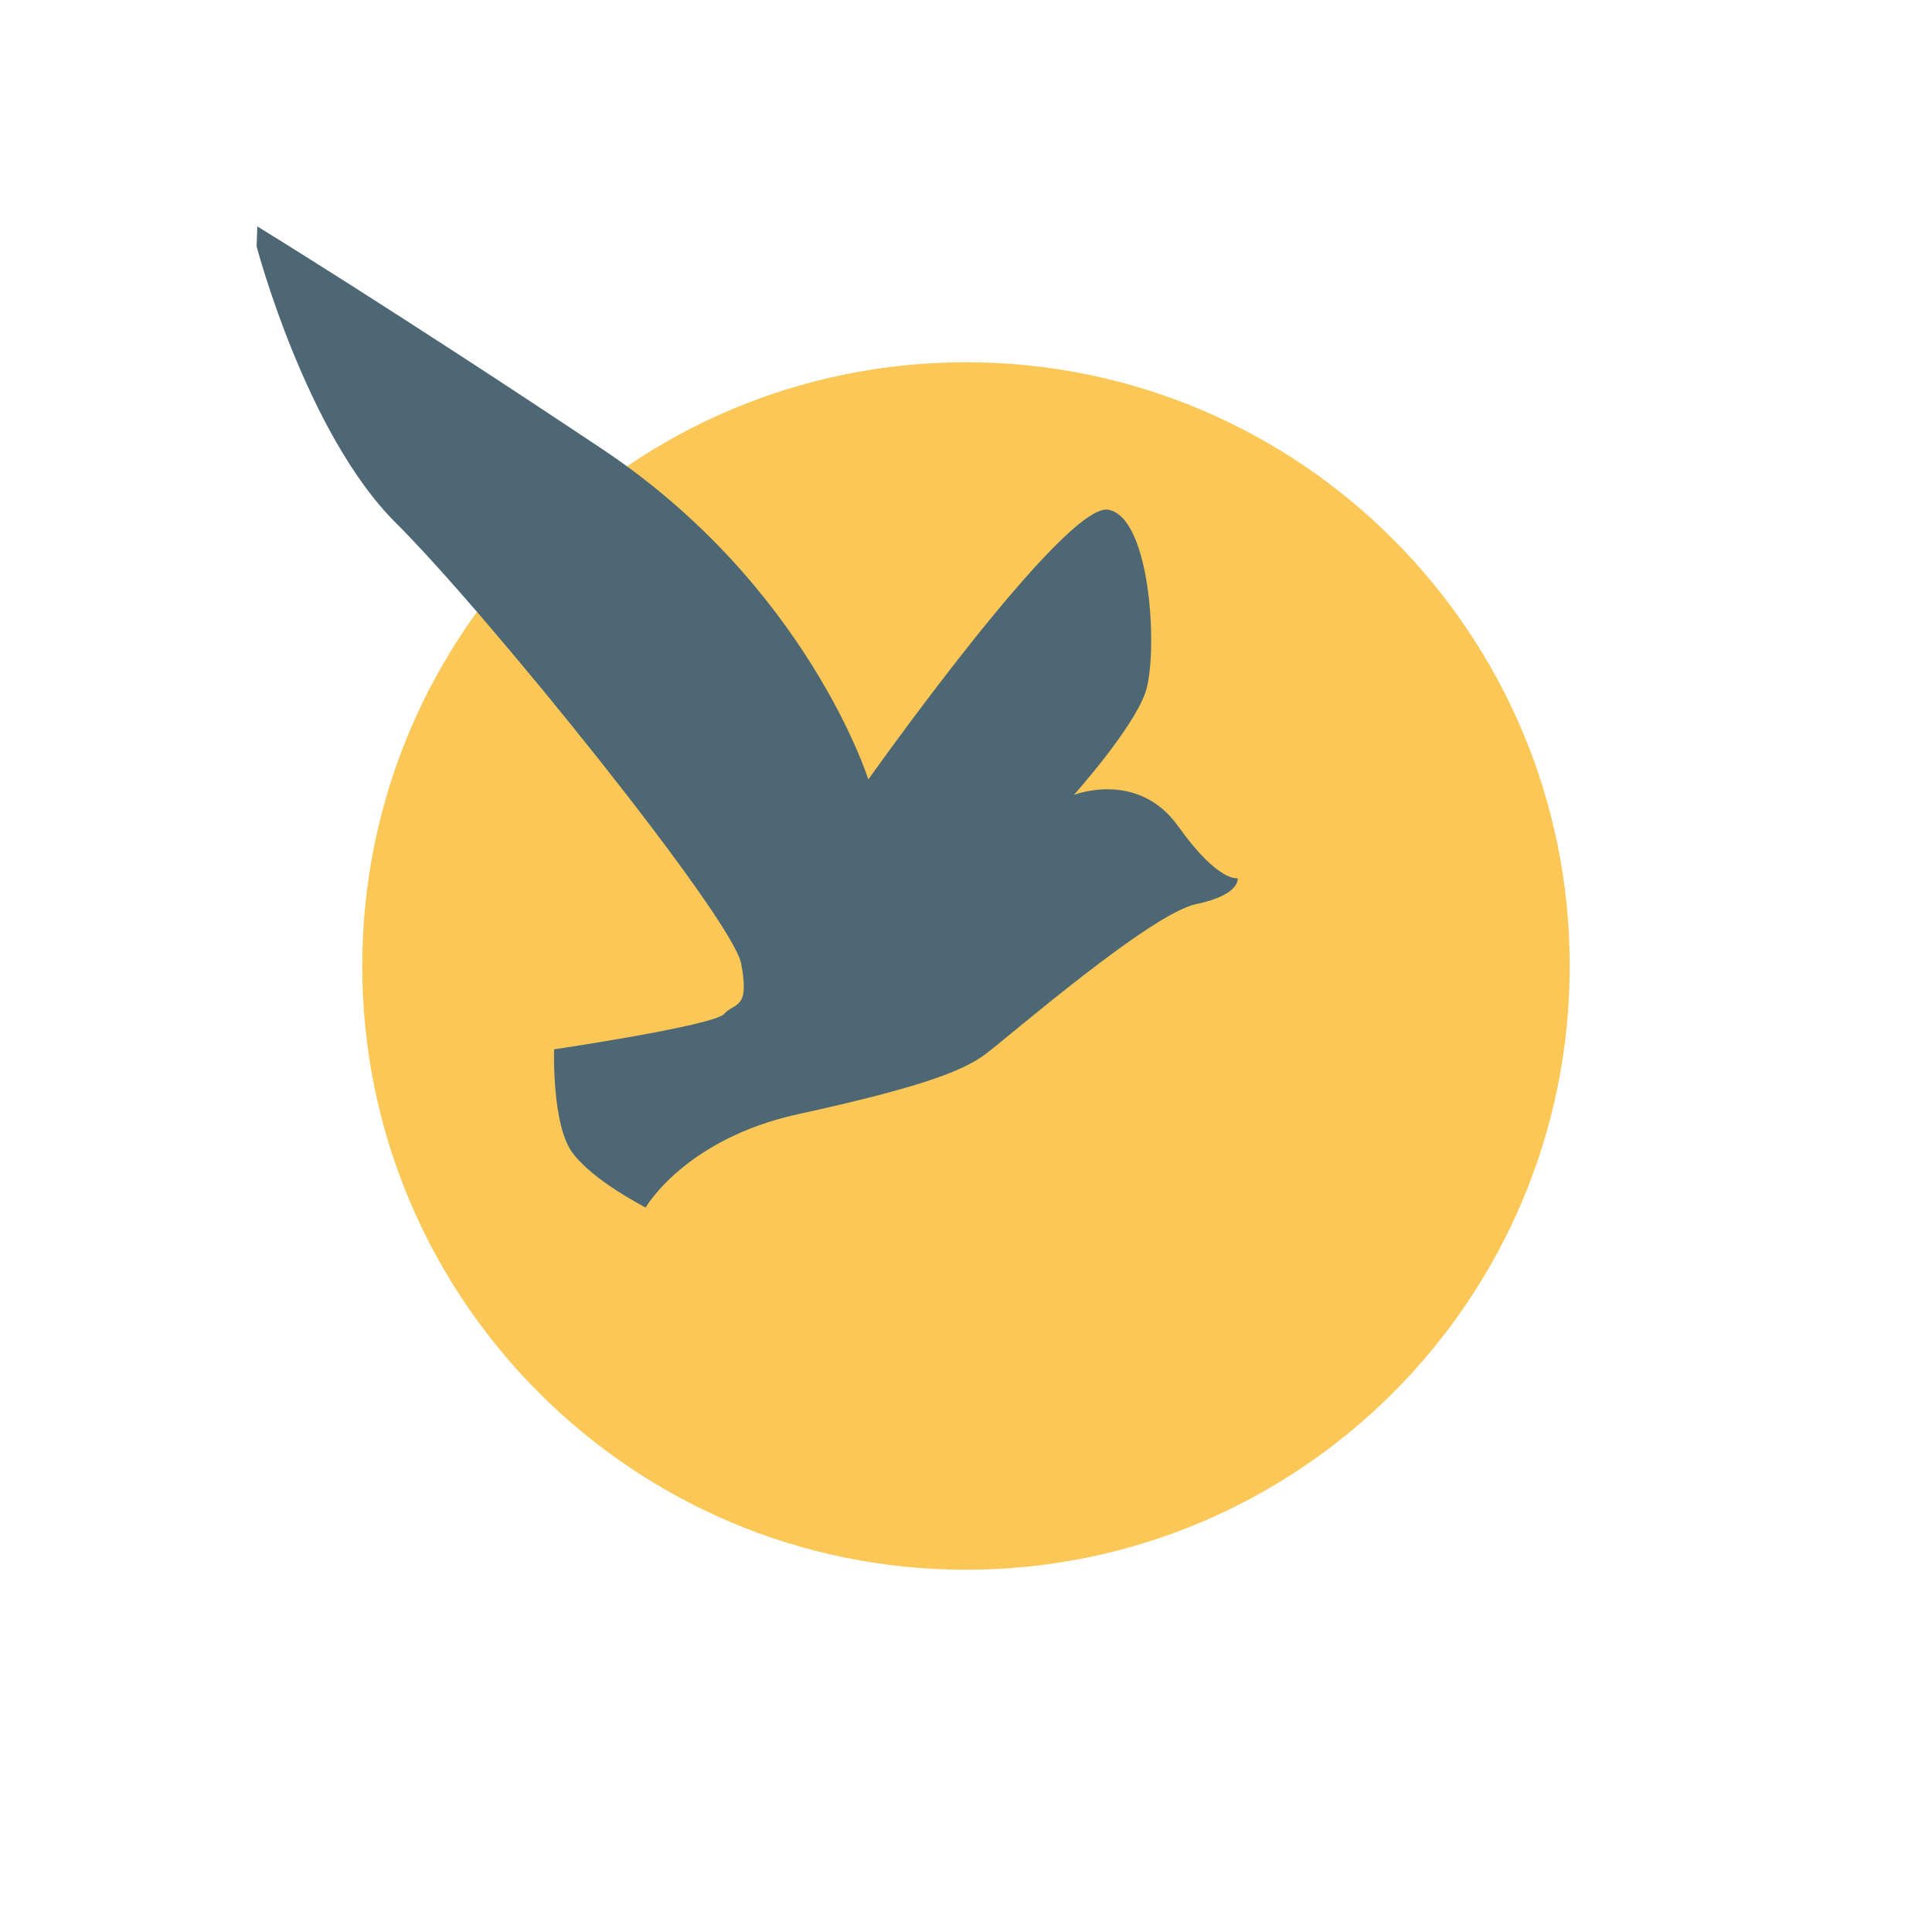
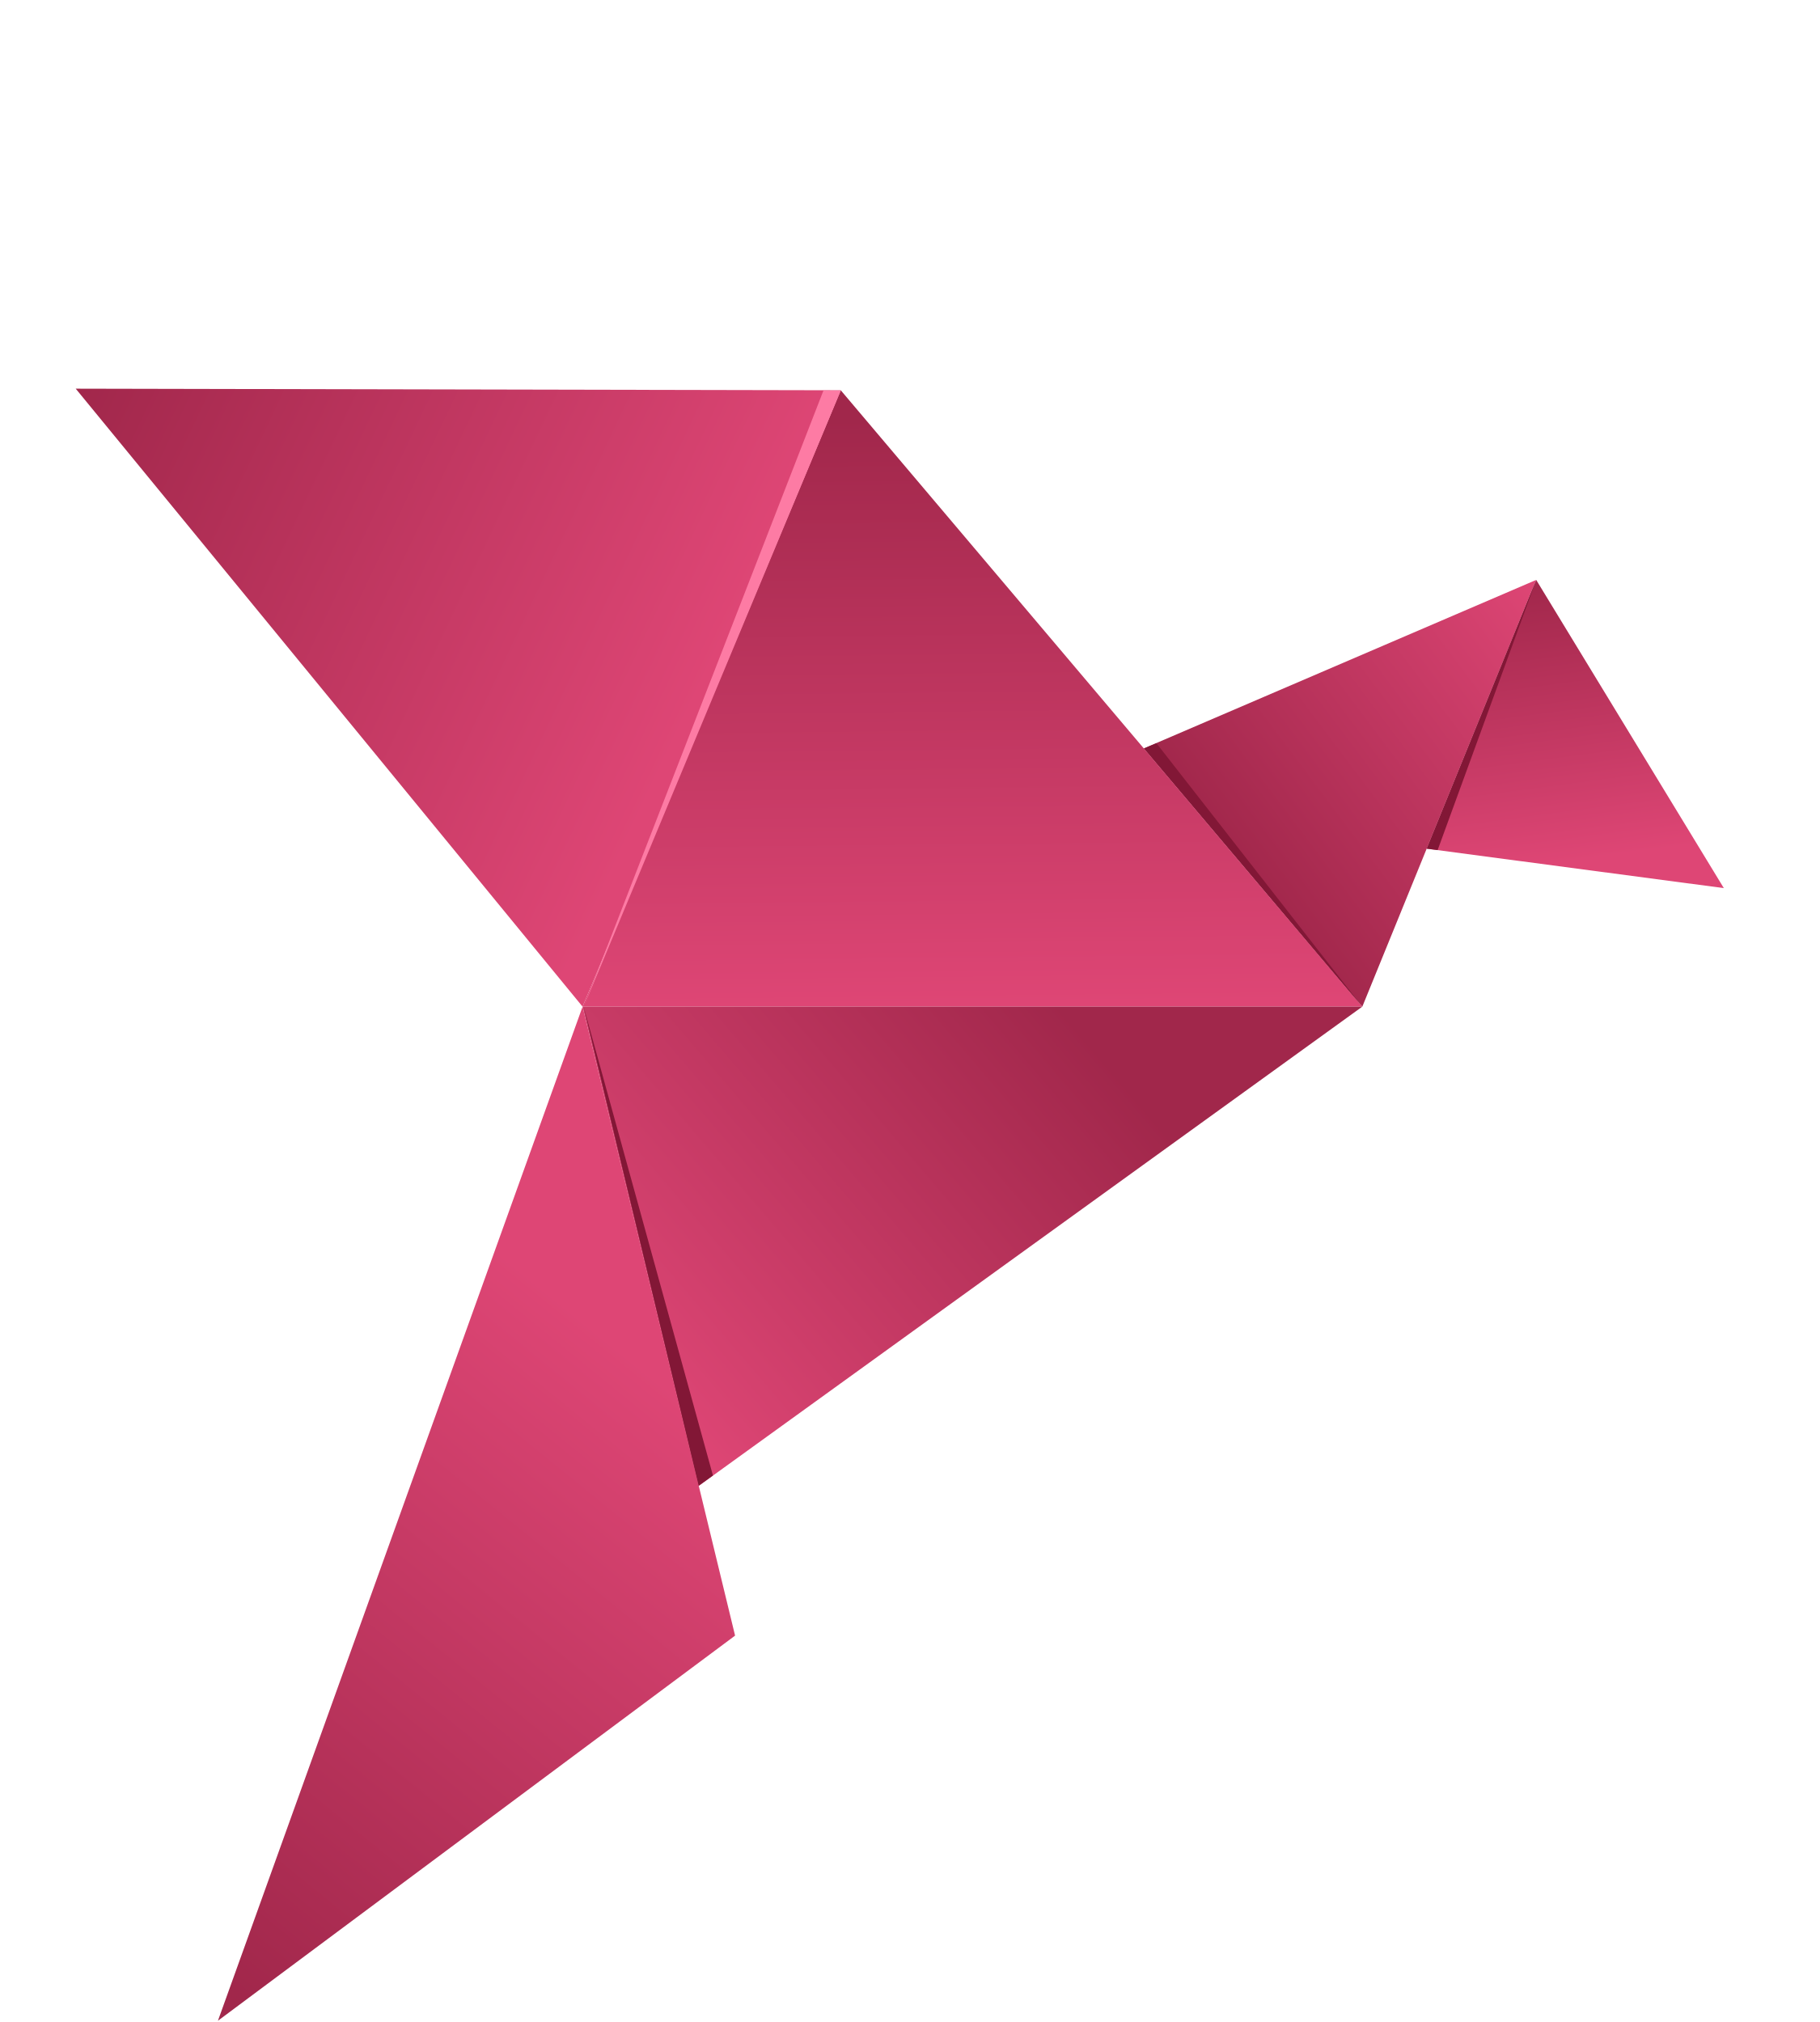
- <svg xmlns="http://www.w3.org/2000/svg" width="100%" height="100%" viewBox="0 0 128 128" fill="none">
-   <path id="disc" d="M64 104C86.091 104 104 86.091 104 64C104 41.909 86.091 24 64 24C41.909 24 24 41.909 24 64C24 86.091 41.909 104 64 104Z" fill="#FBC756" />
-   <path id="bird" fill-rule="evenodd" clip-rule="evenodd" d="M17 16.32C17 16.32 20.269 28.729 26.229 34.647C32.189 40.565 48.532 60.802 49.108 63.857C49.687 66.911 48.682 66.394 47.973 67.175C47.264 67.957 36.712 69.521 36.712 69.521C36.712 69.521 36.554 74.448 37.893 76.325C39.232 78.201 42.776 80 42.776 80C42.776 80 45.374 75.464 52.855 73.822C60.338 72.18 63.644 71.085 65.3 69.834C66.95 68.583 76.246 60.529 79.238 59.903C82.231 59.277 81.996 58.182 81.996 58.182C81.996 58.182 80.737 58.496 78.058 54.742C75.379 50.989 71.146 52.666 71.146 52.666C71.146 52.666 75.047 48.311 75.886 45.876C76.725 43.442 76.306 34.313 73.433 33.769C70.565 33.225 57.53 51.642 57.53 51.642C57.53 51.642 53.5 38.83 39.919 29.765C26.339 20.701 17.049 15 17.049 15L17 16.32Z" fill="#4D6774" />
+ <svg xmlns="http://www.w3.org/2000/svg" width="100%" height="100%" viewBox="0 0 81 90" fill="none">
+   <path fill="url(#logo0_linear)" d="M60.63 44.806l-9.73-11.49 17.468-7.503-7.737 18.993z" />
+   <path fill="url(#logo1_linear)" d="M60.63 44.806H25.928l11.49-27.435L60.63 44.806z" />
+   <path fill="url(#logo2_linear)" d="M3.37 17.3l34.047.071-11.49 27.435L3.37 17.3z" />
+   <path fill="url(#logo3_linear)" d="M60.63 44.806L31.087 66.144l-5.159-21.338h34.704z" />
+   <path fill="url(#logo4_linear)" d="M25.928 44.806L9.699 89.944l23.016-17.142-6.787-27.996z" />
+   <path fill="url(#logo5_linear)" d="M76.72 39.53l-8.35-13.717-4.876 11.962L76.72 39.53z" />
+   <path fill="#FD7BA4" d="M36.648 17.385h.77L25.983 44.807l10.664-27.422z" />
+   <path fill="#821736" d="M31.73 65.676l-.635.457-5.123-21.338 5.758 20.88zM50.918 33.31l.55-.23 9.155 11.722-9.705-11.493zM63.982 37.84l-.486-.067 4.873-11.956-4.387 12.022z" />
+   <defs>
+     <linearGradient id="logo0_linear" x1="68.368" x2="53.703" y1="25.813" y2="36.821" gradientUnits="userSpaceOnUse">
+       <stop stop-color="#DE4675" />
+       <stop offset="1" stop-color="#A1274B" />
+     </linearGradient>
+     <linearGradient id="logo1_linear" x1="36.362" x2="36.09" y1="44.806" y2="18.664" gradientUnits="userSpaceOnUse">
+       <stop stop-color="#DE4675" />
+       <stop offset="1" stop-color="#A1274B" />
+     </linearGradient>
+     <linearGradient id="logo2_linear" x1="31.437" x2="3.416" y1="30.268" y2="17.02" gradientUnits="userSpaceOnUse">
+       <stop stop-color="#DE4675" />
+       <stop offset="1" stop-color="#A1274B" />
+     </linearGradient>
+     <linearGradient id="logo3_linear" x1="31.074" x2="50.382" y1="65.054" y2="48.565" gradientUnits="userSpaceOnUse">
+       <stop stop-color="#DE4675" />
+       <stop offset="1" stop-color="#A1274B" />
+     </linearGradient>
+     <linearGradient id="logo4_linear" x1="28.741" x2="7.786" y1="60.868" y2="86.648" gradientUnits="userSpaceOnUse">
+       <stop stop-color="#DE4675" />
+       <stop offset="1" stop-color="#A1274B" />
+     </linearGradient>
+     <linearGradient id="logo5_linear" x1="68.891" x2="67.248" y1="38.475" y2="26.03" gradientUnits="userSpaceOnUse">
+       <stop stop-color="#DE4675" />
+       <stop offset="1" stop-color="#A1274B" />
+     </linearGradient>
+   </defs>
</svg>
